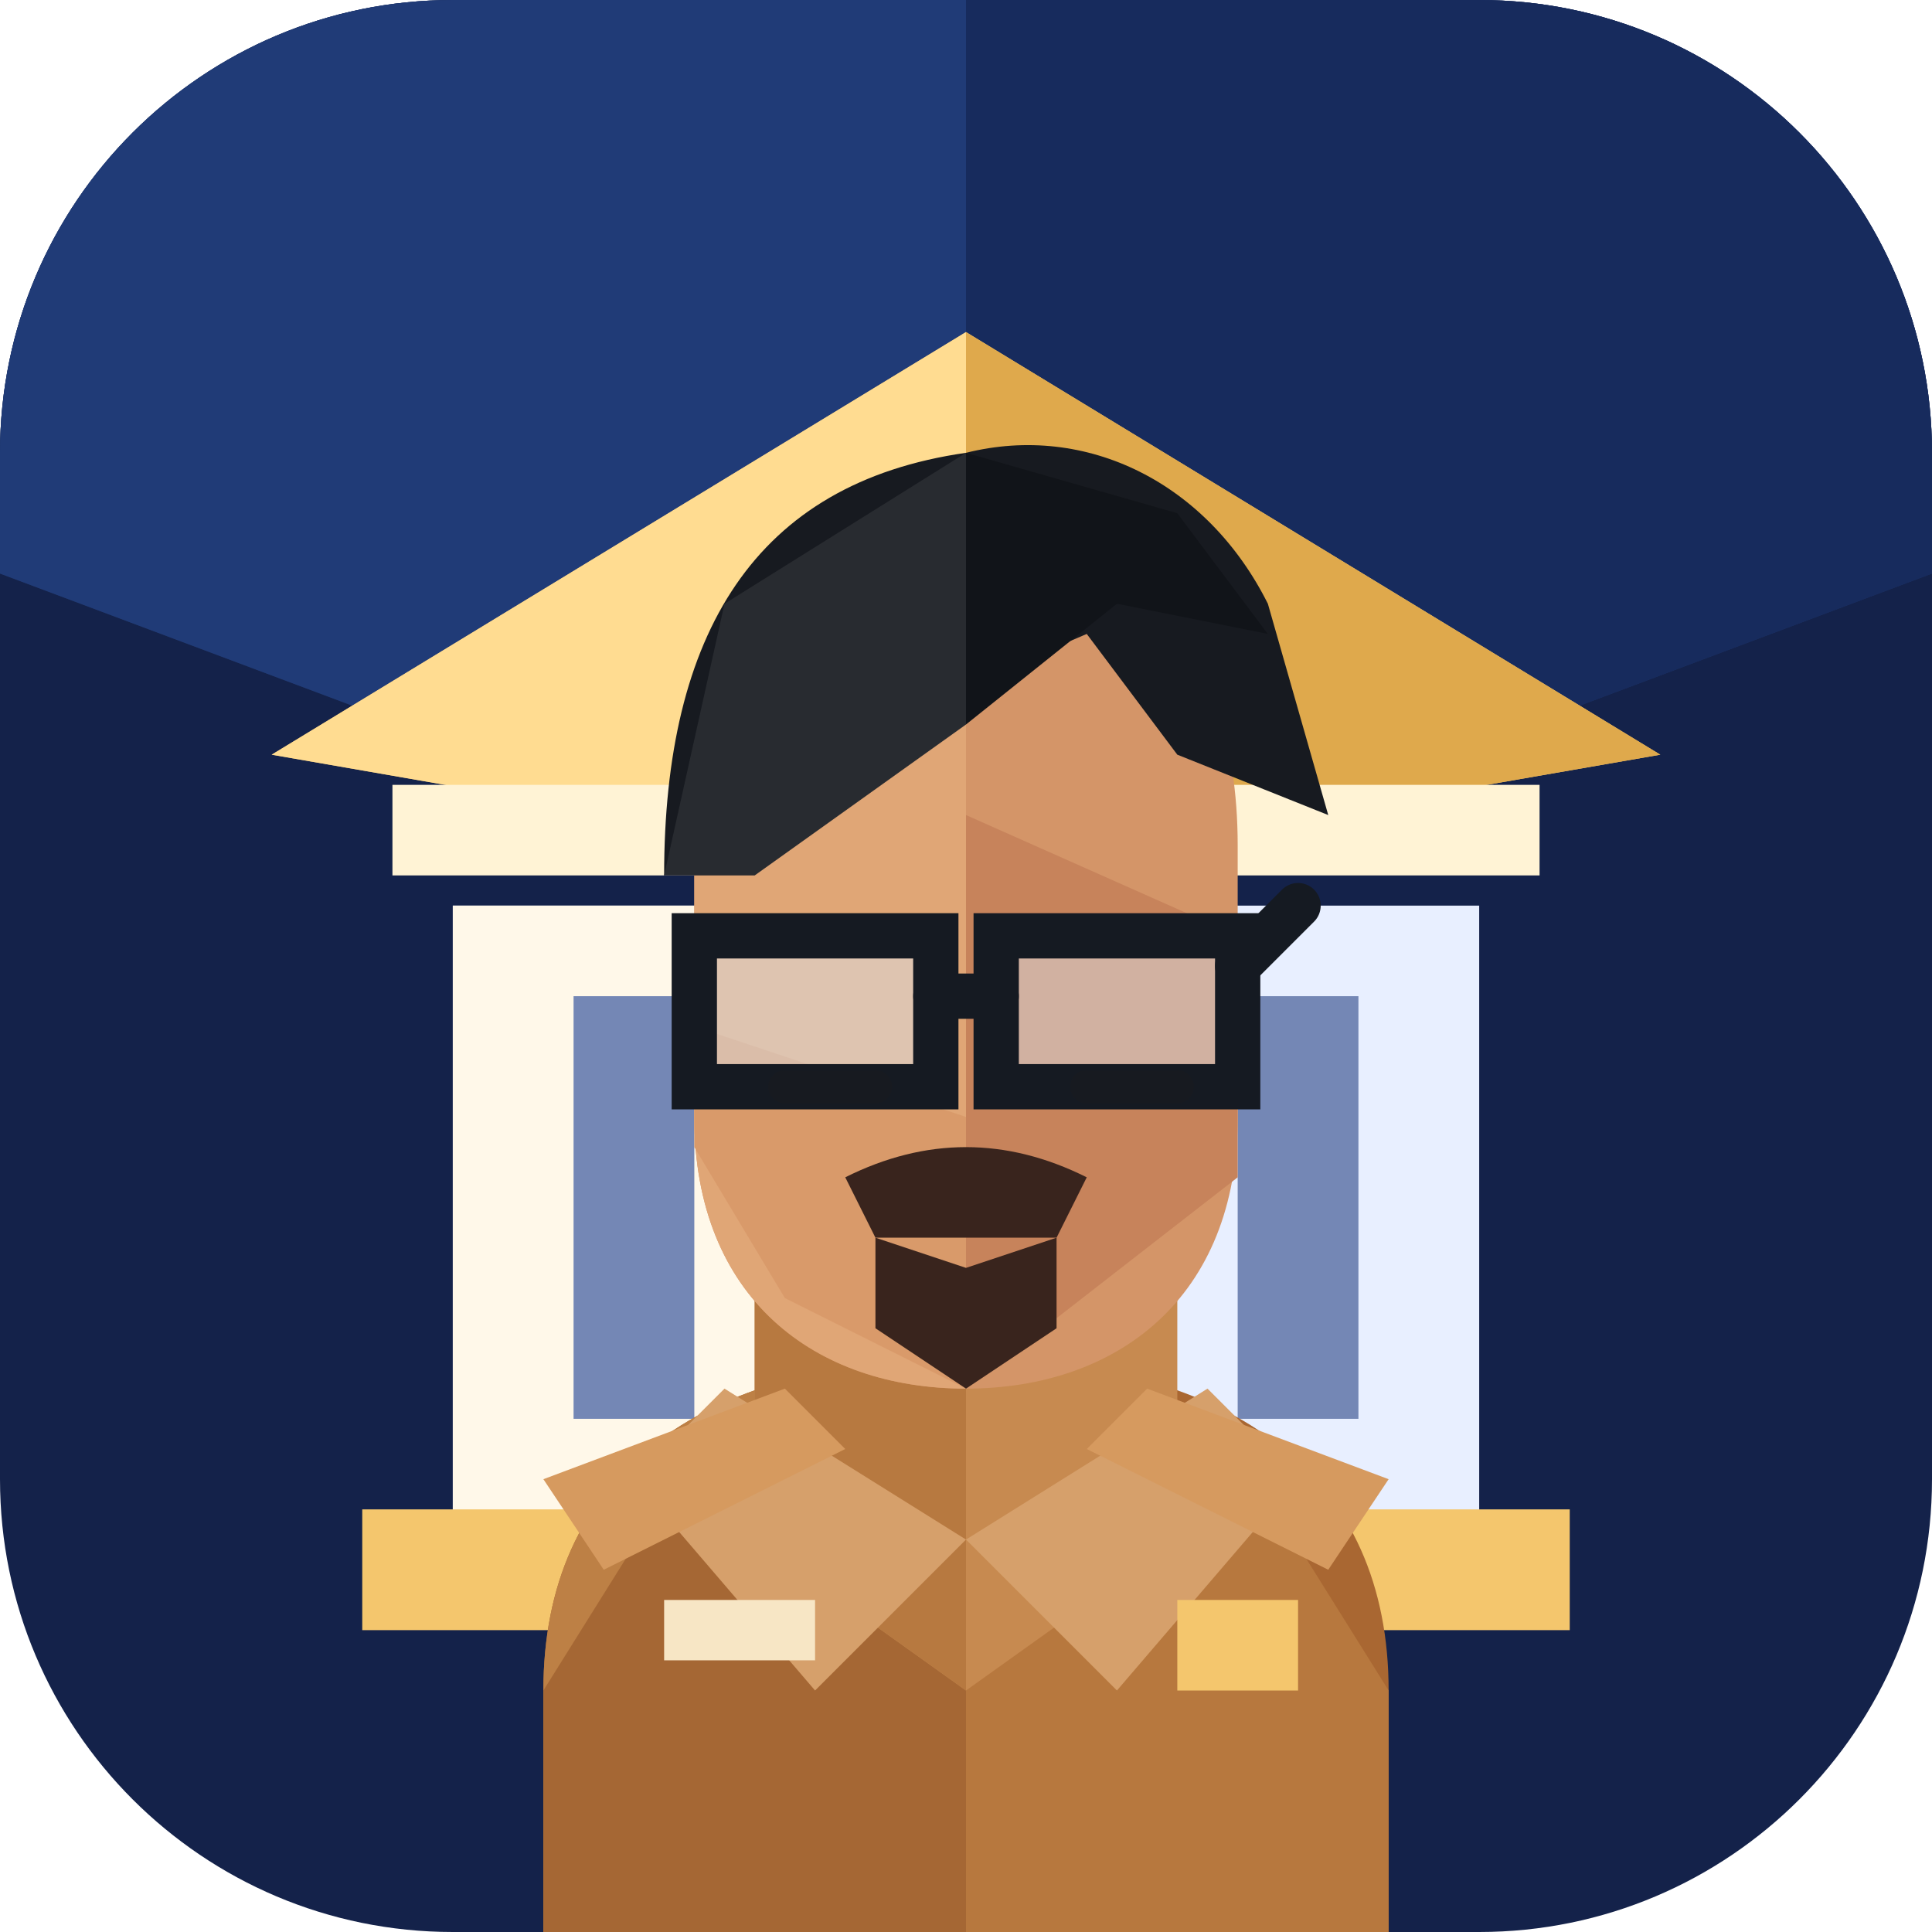
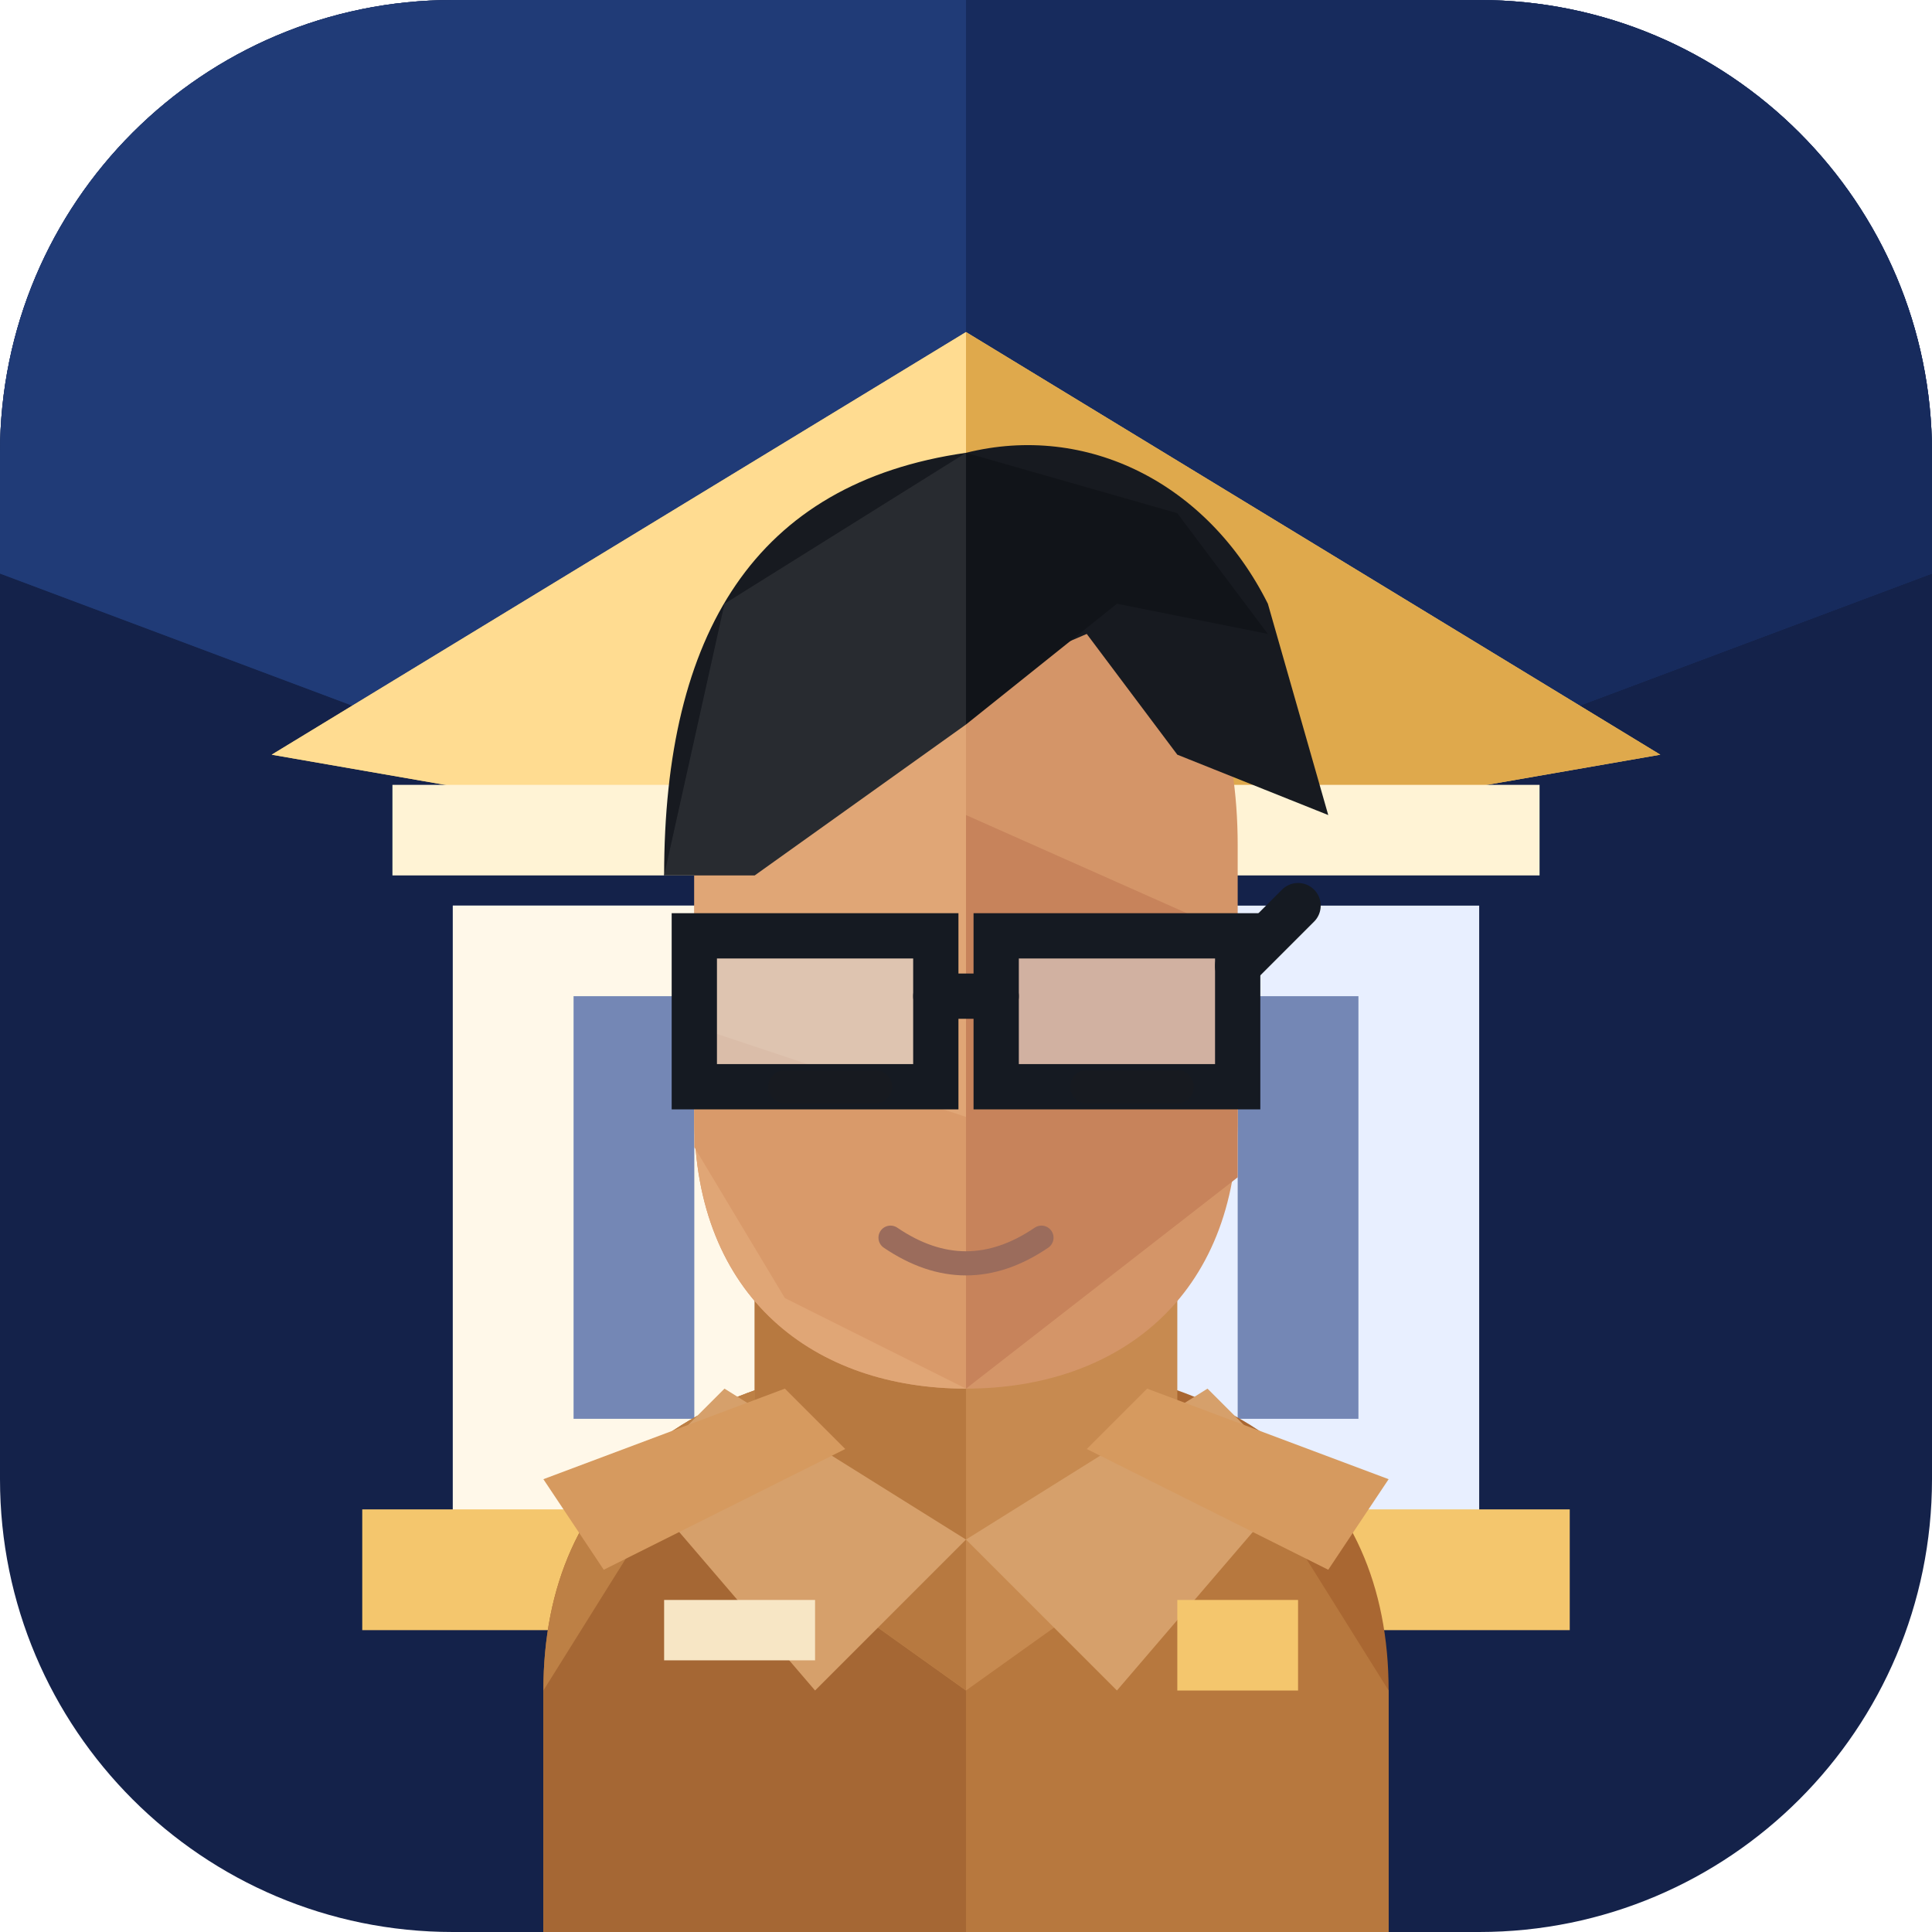
<svg xmlns="http://www.w3.org/2000/svg" viewBox="0 0 64 64" role="img" aria-label="ASN Pemda — aparatur dan kantor pemerintahan daerah">
  <defs>
    <clipPath id="tile">
      <rect width="64" height="64" rx="15" />
    </clipPath>
  </defs>
  <g clip-path="url(#tile)">
    <rect width="64" height="64" fill="#14224a" />
    <path d="M0 0h64v19L32 31 0 19z" fill="#1c3265" />
    <path d="M0 0h32v31L0 19z" fill="#203b77" />
    <path d="M64 0H32v31l32-12z" fill="#172b5d" />
    <path d="M9 25 32 11l23 14-23 4z" fill="#f4c66d" />
    <path d="M9 25 32 11v18z" fill="#ffdc91" />
    <path d="m32 11 23 14-23 4z" fill="#dfa94c" />
    <path d="M13 26h38v3H13z" fill="#fff3d5" />
    <path d="M15 30h34v21H15z" fill="#e8efff" />
    <path d="M15 30h17v21H15z" fill="#fff8e9" />
    <path d="M19 33h4v14h-4zm11 0h4v14h-4zm11 0h4v14h-4z" fill="#7487b5" />
    <path d="M12 50h40v4H12z" fill="#f4c66d" />
    <path d="M18 64v-8c0-7 5-11 14-11s14 4 14 11v8z" fill="#a96732" />
    <path d="M18 64v-8c0-7 5-11 14-11v19z" fill="#bd8045" />
    <path d="m18 56 5-8 9-3v19H18z" fill="#a56734" />
    <path d="m46 56-5-8-9-3v19h14z" fill="#b7783e" />
    <path d="M25 43h14v8l-7 5-7-5z" fill="#c78a50" />
    <path d="M25 43h7v13l-7-5z" fill="#b77940" />
    <path d="M23 28c0-7 4-11 9-11s9 4 9 11v9c0 6-4 9-9 9s-9-3-9-9z" fill="#d49568" />
    <path d="M23 28c0-7 4-11 9-11v29c-5 0-9-3-9-9z" fill="#e0a676" />
    <path d="m32 27 9 4v8l-9 7z" fill="#c7835b" />
    <path d="m23 34 9 3v9l-6-3-3-5z" fill="#d99a6a" />
    <path d="M22 29c0-8 3-13 10-14 4-1 8 1 10 5l2 7-5-2-3-4-7 3-7 5z" fill="#171a20" />
    <path d="m22 29 2-9 8-5v9l-7 5z" fill="#282b30" />
    <path d="m32 15 7 2 3 4-5-1-5 4z" fill="#111419" />
    <path d="M23 31h8v5h-8zm10 0h8v5h-8z" fill="#dbe4ed" fill-opacity=".48" stroke="#151a22" stroke-width="1.5" />
    <path d="M31 33h2m8-1 2-2" fill="none" stroke="#151a22" stroke-width="1.5" stroke-linecap="round" />
    <path d="M26 36h3m7 0h3" stroke="#171a20" stroke-width="1.1" stroke-linecap="round" />
-     <path d="M28 39q4-2 8 0l-1 2h-6z" fill="#39241d" />
-     <path d="m29 41 3 1 3-1v3l-3 2-3-2z" fill="#39241d" />
+     <path d="M29.5 41q2.5 1.7 5 0" fill="none" stroke="#9b6c5c" stroke-width=".8" stroke-linecap="round" />
    <path d="m24 46 8 5-5 5-6-7zm16 0-8 5 5 5 6-7z" fill="#d6a06b" />
    <path d="m18 49 8-3 2 2-8 4zM46 49l-8-3-2 2 8 4z" fill="#d69a5f" />
    <path d="M22 53h5v2h-5z" fill="#f7e6c5" />
    <path d="M39 53h4v3h-4z" fill="#f4c66d" />
  </g>
</svg>
